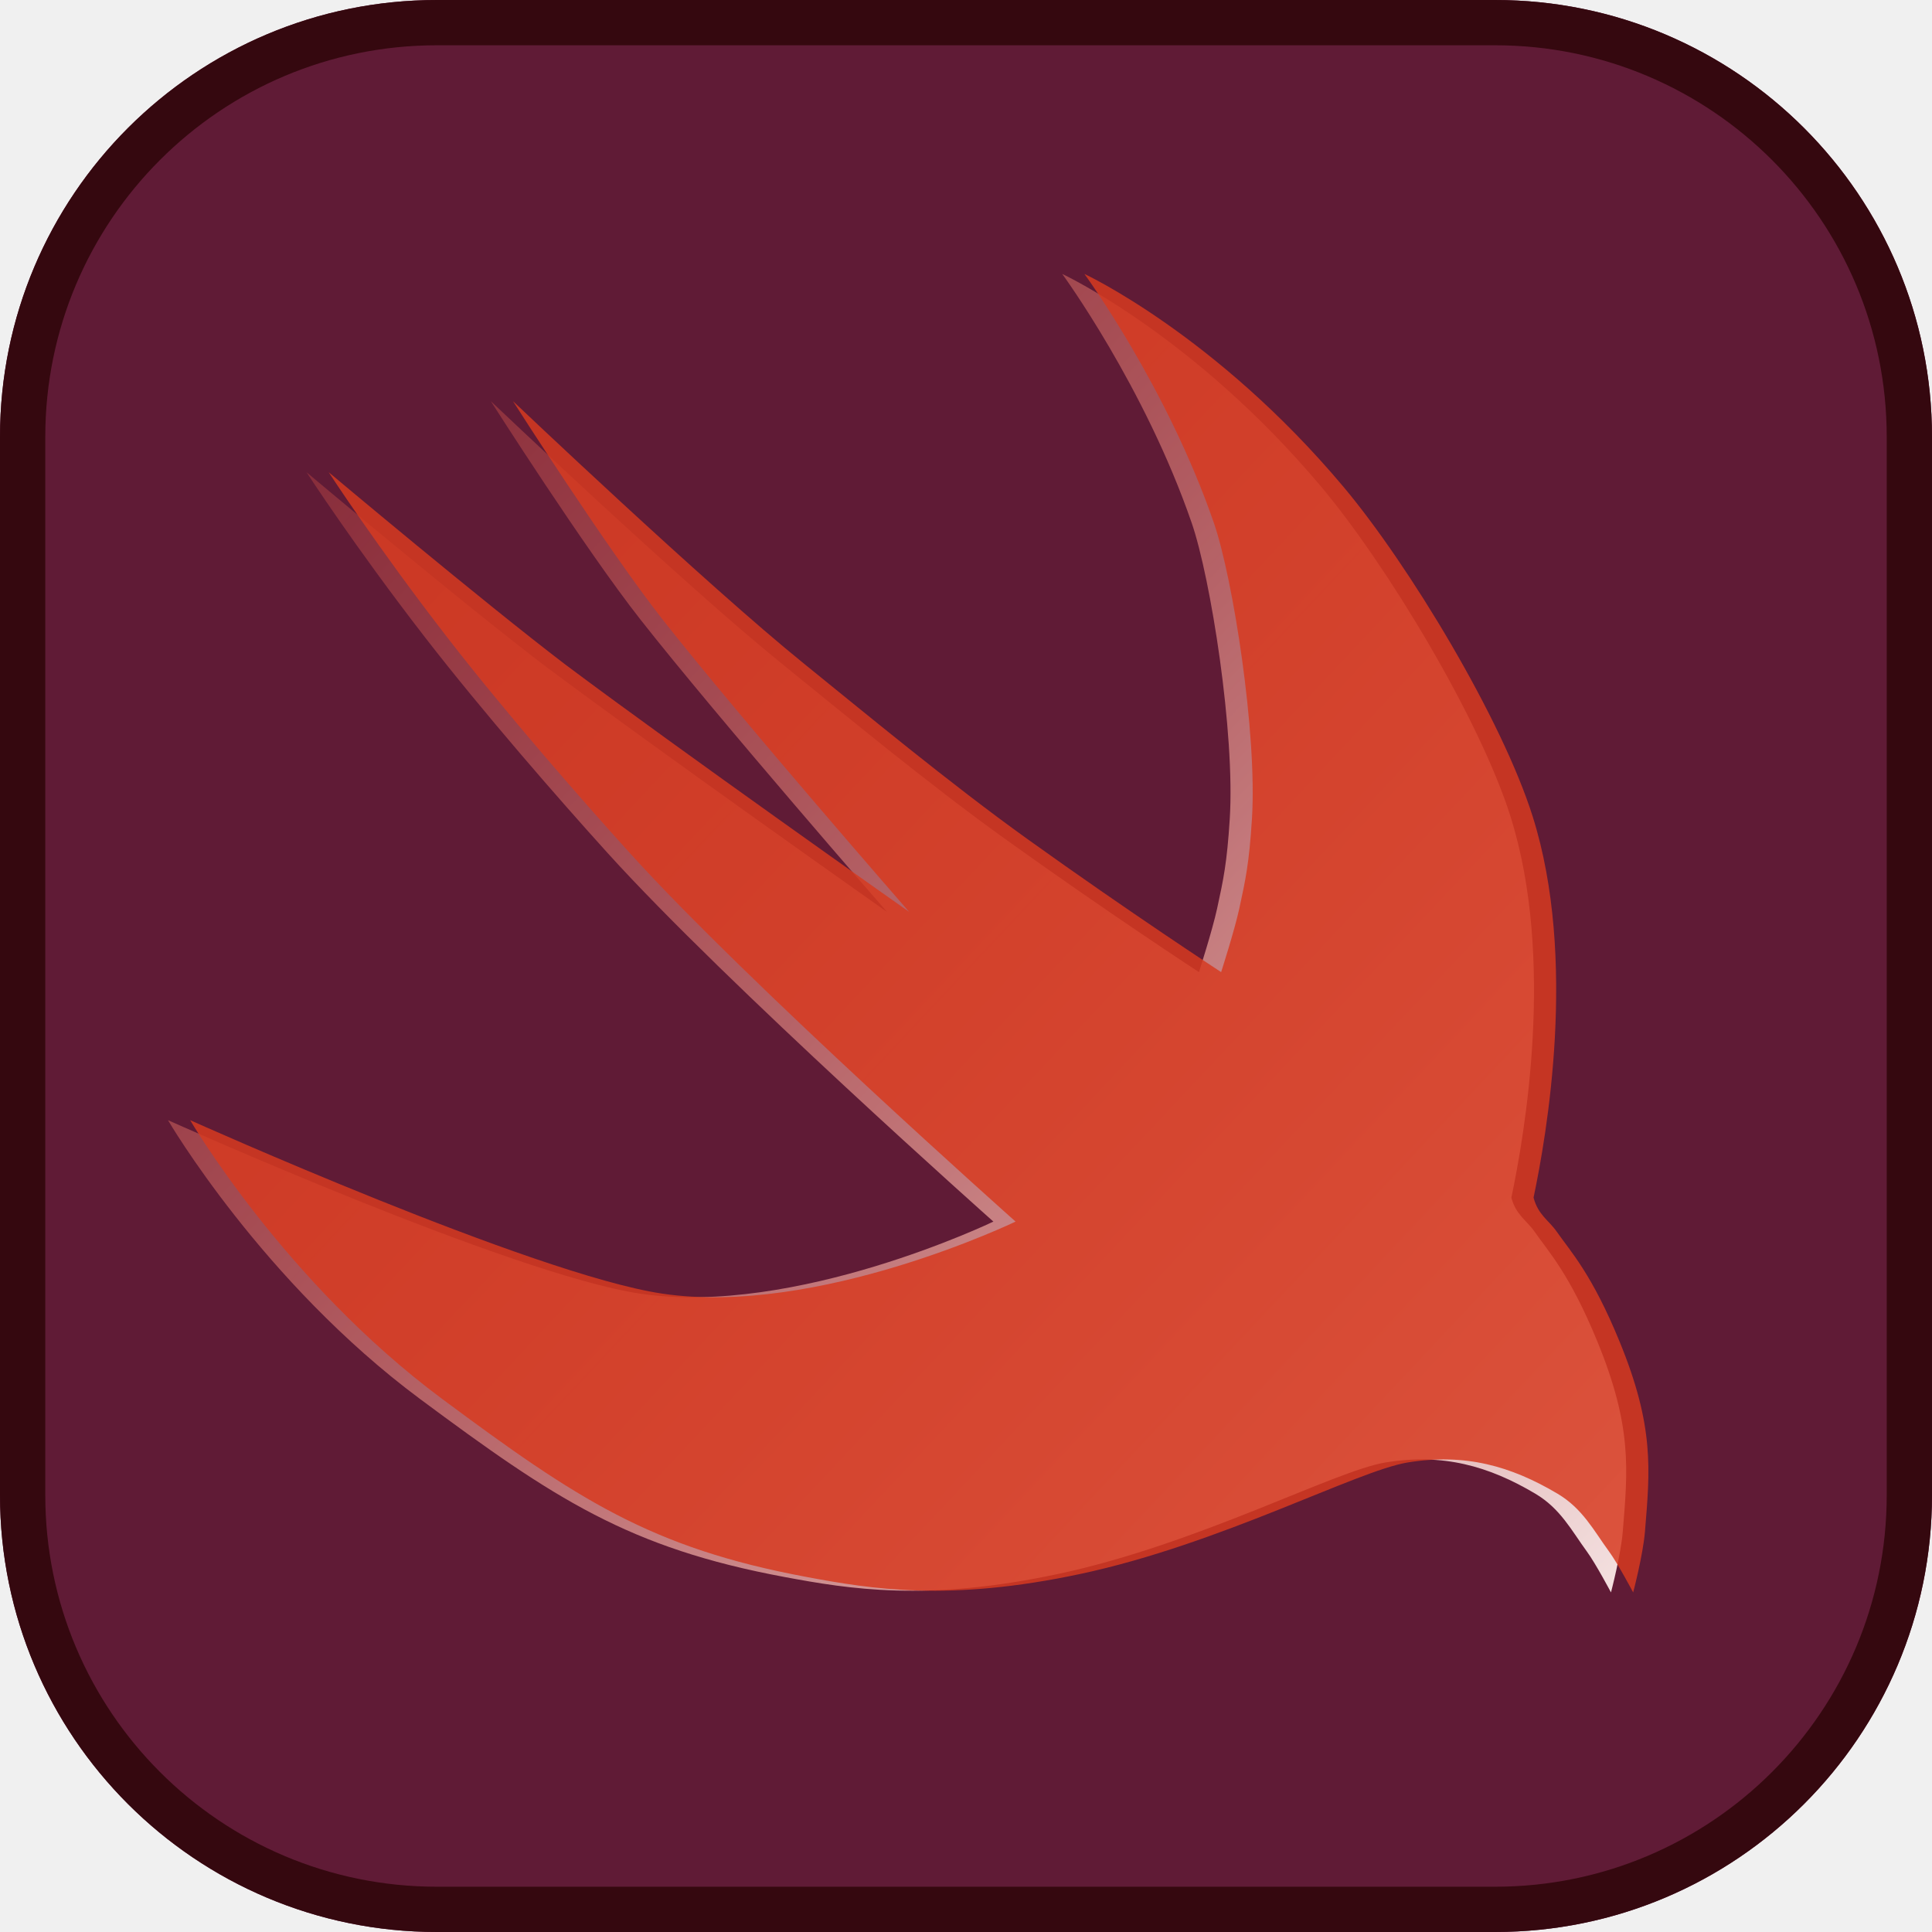
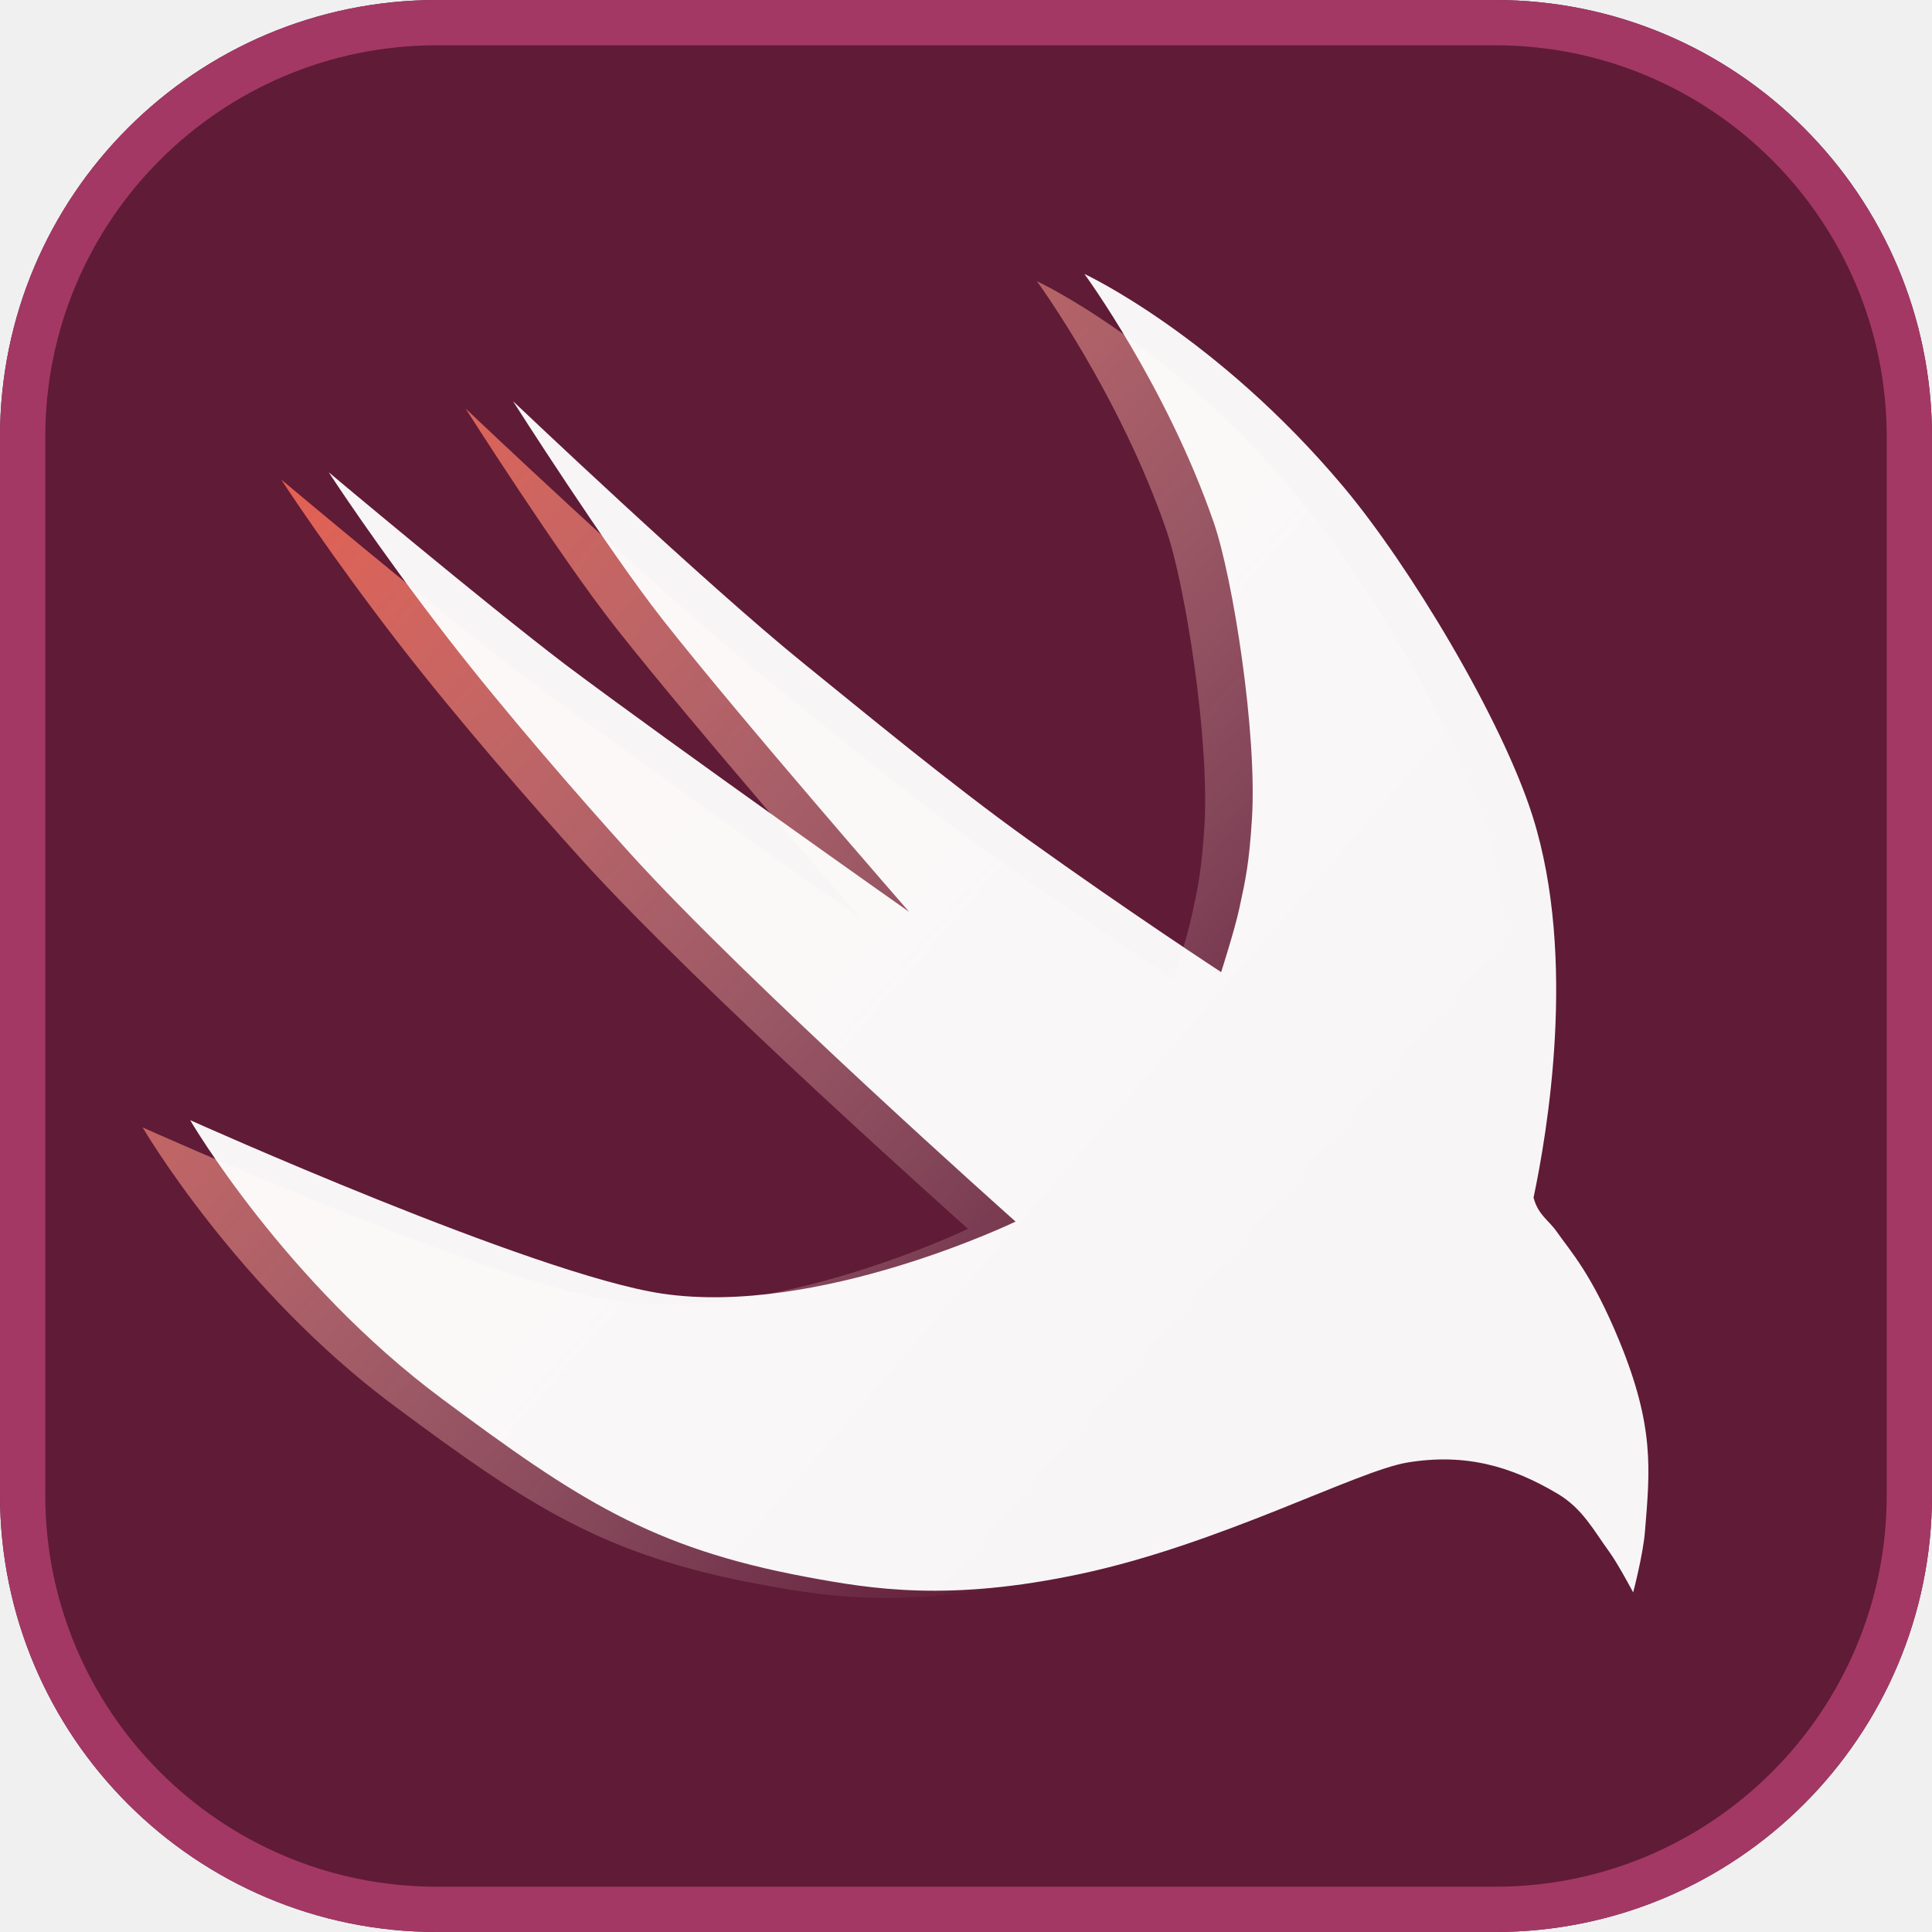
<svg xmlns="http://www.w3.org/2000/svg" width="4267" height="4267" viewBox="0 0 4267 4267">
  <g id="version-2">
    <g id="g1">
      <path id="path1" fill="#601b36" fill-rule="evenodd" stroke="none" d="M 0 3302 C -0 3834.955 432.045 4267 965 4267 L 3302 4267 C 3834.955 4267 4267 3834.955 4267 3302 L 4267 965 C 4267 432.045 3834.955 0 3302 0 L 965 0 C 432.045 0 0 432.045 0 965 Z" />
-       <path id="path2" fill="#35080f" fill-rule="evenodd" stroke="none" d="M 965 4267 C 432.045 4267 0 3834.955 0 3302 L 0 965 C 0 432.045 432.045 0 965 0 L 3302 0 C 3834.955 0 4267 432.045 4267 965 L 4267 3302 C 4267 3834.955 3834.955 4267 3302 4267 L 965 4267 Z M 100 3302 L 100 965 C 100 487.274 487.274 100 965 100 L 3302 100 C 3779.726 100 4167 487.274 4167 965 L 4167 3302 C 4167 3779.726 3779.726 4167 3302 4167 L 965 4167 C 487.274 4167 100 3779.726 100 3302 Z" />
+       <path id="path2" fill="#a33865" fill-rule="evenodd" stroke="none" d="M 965 4267 C 432.045 4267 0 3834.955 0 3302 L 0 965 C 0 432.045 432.045 0 965 0 L 3302 0 C 3834.955 0 4267 432.045 4267 965 L 4267 3302 C 4267 3834.955 3834.955 4267 3302 4267 L 965 4267 Z M 100 3302 L 100 965 C 100 487.274 487.274 100 965 100 L 3302 100 C 3779.726 100 4167 487.274 4167 965 L 4167 3302 C 4167 3779.726 3779.726 4167 3302 4167 L 965 4167 C 487.274 4167 100 3779.726 100 3302 Z" />
    </g>
-     <linearGradient id="linearGradient1" x1="3845.054" y1="3819.425" x2="346.796" y2="534.996" gradientUnits="userSpaceOnUse">
-       <stop offset="0" stop-color="#ffffff" stop-opacity="1" />
-       <stop offset="1" stop-color="#ff5034" stop-opacity="0.148" />
+     <linearGradient id="linearGradient1" x1="2862.273" y1="2781.494" x2="290.796" y2="550.996" gradientUnits="userSpaceOnUse">
+       <stop offset="0" stop-color="#ffffff" stop-opacity="0" />
+       <stop offset="1" stop-color="#ff5034" stop-opacity="1" />
    </linearGradient>
-     <path id="--2" fill="url(#linearGradient1)" fill-rule="evenodd" stroke="none" d="M 2346 605 C 2346 605 2527.961 853.33 2632 1155 C 2673.933 1276.588 2727.989 1619.218 2716 1809 C 2709.848 1906.379 2702.106 1942.109 2688 2007 C 2677.565 2055 2648 2147 2648 2147 C 2648 2147 2447.617 2016.255 2220 1853 C 2048.289 1729.843 1857.548 1571.488 1727 1466 C 1508.54 1289.475 1084 886 1084 886 C 1084 886 1291.862 1212.519 1415 1369 C 1588.529 1589.519 1959 2014 1959 2014 C 1959 2014 1446.744 1653.01 1200 1468 C 1016.609 1328.259 677 1043 677 1043 C 677 1043 783.657 1207.443 939 1408 C 1066.099 1572.092 1232.755 1763.269 1342 1884 C 1603.538 2173.038 2194 2698 2194 2698 C 2194 2698 1757.001 2908.52 1413 2857 C 1129.194 2814.496 371 2474 371 2474 C 371 2474 579.292 2831.094 928 3090 C 1225.048 3310.55 1388.328 3418.838 1733 3483 C 1875.237 3509.478 2046.665 3538.245 2338 3476 C 2646.867 3410.01 2947.822 3248.332 3060 3230 C 3186.708 3209.293 3287.801 3237.716 3391 3299 C 3446.568 3331.999 3470.903 3380.403 3505 3427 C 3524.384 3453.49 3558 3517 3558 3517 C 3558 3517 3579.742 3434.582 3584 3383 C 3595.31 3245.973 3605 3150.783 3528 2963 C 3466.605 2813.274 3419.909 2764.396 3389 2720 C 3371.726 2695.188 3347.953 2683.245 3338 2645 C 3366.747 2508.627 3435.452 2117.849 3336 1803 C 3267.866 1587.298 3063.027 1247.643 2918 1075 C 2636.477 739.869 2346 605 2346 605 Z" />
-     <path id="path3" fill="#d73a21" fill-opacity="0.844" fill-rule="evenodd" stroke="none" d="M 2395 605 C 2395 605 2576.961 853.33 2681 1155 C 2722.933 1276.588 2776.989 1619.218 2765 1809 C 2758.848 1906.379 2751.106 1942.109 2737 2007 C 2726.565 2055 2697 2147 2697 2147 C 2697 2147 2496.617 2016.255 2269 1853 C 2097.289 1729.843 1906.548 1571.488 1776 1466 C 1557.54 1289.475 1133 886 1133 886 C 1133 886 1340.862 1212.519 1464 1369 C 1637.529 1589.519 2008 2014 2008 2014 C 2008 2014 1495.744 1653.01 1249 1468 C 1065.609 1328.259 726 1043 726 1043 C 726 1043 832.657 1207.443 988 1408 C 1115.099 1572.092 1281.755 1763.269 1391 1884 C 1652.538 2173.038 2243 2698 2243 2698 C 2243 2698 1806.001 2908.52 1462 2857 C 1178.194 2814.496 420 2474 420 2474 C 420 2474 628.292 2831.094 977 3090 C 1274.048 3310.55 1437.328 3418.838 1782 3483 C 1924.237 3509.478 2095.665 3538.245 2387 3476 C 2695.867 3410.01 2996.822 3248.332 3109 3230 C 3235.708 3209.293 3336.801 3237.716 3440 3299 C 3495.568 3331.999 3519.903 3380.403 3554 3427 C 3573.384 3453.49 3607 3517 3607 3517 C 3607 3517 3628.742 3434.582 3633 3383 C 3644.31 3245.973 3654 3150.783 3577 2963 C 3515.605 2813.274 3468.909 2764.396 3438 2720 C 3420.726 2695.188 3396.953 2683.245 3387 2645 C 3415.747 2508.627 3484.452 2117.849 3385 1803 C 3316.866 1587.298 3112.027 1247.643 2967 1075 C 2685.477 739.869 2395 605 2395 605 Z" />
+     <path id="--2" fill="url(#linearGradient1)" fill-rule="evenodd" stroke="none" d="M 2290 621 C 2290 621 2471.961 869.33 2576 1171 C 2617.933 1292.588 2671.989 1635.218 2660 1825 C 2653.848 1922.379 2646.106 1958.109 2632 2023 C 2621.565 2071 2592 2163 2592 2163 C 2592 2163 2391.617 2032.255 2164 1869 C 1992.289 1745.843 1801.548 1587.488 1671 1482 C 1452.54 1305.475 1028 902 1028 902 C 1028 902 1235.862 1228.519 1359 1385 C 1532.529 1605.519 1903 2030 1903 2030 C 1903 2030 1390.744 1669.01 1144 1484 C 960.609 1344.259 621 1059 621 1059 C 621 1059 727.657 1223.443 883 1424 C 1010.099 1588.092 1176.755 1779.269 1286 1900 C 1547.538 2189.038 2138 2714 2138 2714 C 2138 2714 1701.001 2924.52 1357 2873 C 1073.194 2830.496 315 2490 315 2490 C 315 2490 523.292 2847.094 872 3106 C 1169.048 3326.55 1332.328 3434.838 1677 3499 C 1819.237 3525.478 1990.665 3554.245 2282 3492 C 2590.867 3426.01 2891.822 3264.332 3004 3246 C 3130.708 3225.293 3231.801 3253.716 3335 3315 C 3390.568 3347.999 3414.903 3396.403 3449 3443 C 3468.384 3469.49 3502 3533 3502 3533 C 3502 3533 3523.742 3450.582 3528 3399 C 3539.31 3261.973 3549 3166.783 3472 2979 C 3410.605 2829.274 3363.909 2780.396 3333 2736 C 3315.726 2711.188 3291.953 2699.245 3282 2661 C 3310.747 2524.627 3379.452 2133.849 3280 1819 C 3211.866 1603.298 3007.027 1263.643 2862 1091 C 2580.477 755.869 2290 621 2290 621 Z" />
+     <path id="path3" fill="#ffffff" fill-opacity="0.955" fill-rule="evenodd" stroke="none" d="M 2395 605 C 2395 605 2576.961 853.33 2681 1155 C 2722.933 1276.588 2776.989 1619.218 2765 1809 C 2758.848 1906.379 2751.106 1942.109 2737 2007 C 2726.565 2055 2697 2147 2697 2147 C 2697 2147 2496.617 2016.255 2269 1853 C 2097.289 1729.843 1906.548 1571.488 1776 1466 C 1557.54 1289.475 1133 886 1133 886 C 1133 886 1340.862 1212.519 1464 1369 C 1637.529 1589.519 2008 2014 2008 2014 C 2008 2014 1495.744 1653.01 1249 1468 C 1065.609 1328.259 726 1043 726 1043 C 726 1043 832.657 1207.443 988 1408 C 1115.099 1572.092 1281.755 1763.269 1391 1884 C 1652.538 2173.038 2243 2698 2243 2698 C 2243 2698 1806.001 2908.52 1462 2857 C 1178.194 2814.496 420 2474 420 2474 C 420 2474 628.292 2831.094 977 3090 C 1274.048 3310.55 1437.328 3418.838 1782 3483 C 1924.237 3509.478 2095.665 3538.245 2387 3476 C 2695.867 3410.01 2996.822 3248.332 3109 3230 C 3235.708 3209.293 3336.801 3237.716 3440 3299 C 3495.568 3331.999 3519.903 3380.403 3554 3427 C 3573.384 3453.49 3607 3517 3607 3517 C 3607 3517 3628.742 3434.582 3633 3383 C 3644.31 3245.973 3654 3150.783 3577 2963 C 3515.605 2813.274 3468.909 2764.396 3438 2720 C 3420.726 2695.188 3396.953 2683.245 3387 2645 C 3415.747 2508.627 3484.452 2117.849 3385 1803 C 3316.866 1587.298 3112.027 1247.643 2967 1075 C 2685.477 739.869 2395 605 2395 605 Z" />
  </g>
</svg>
